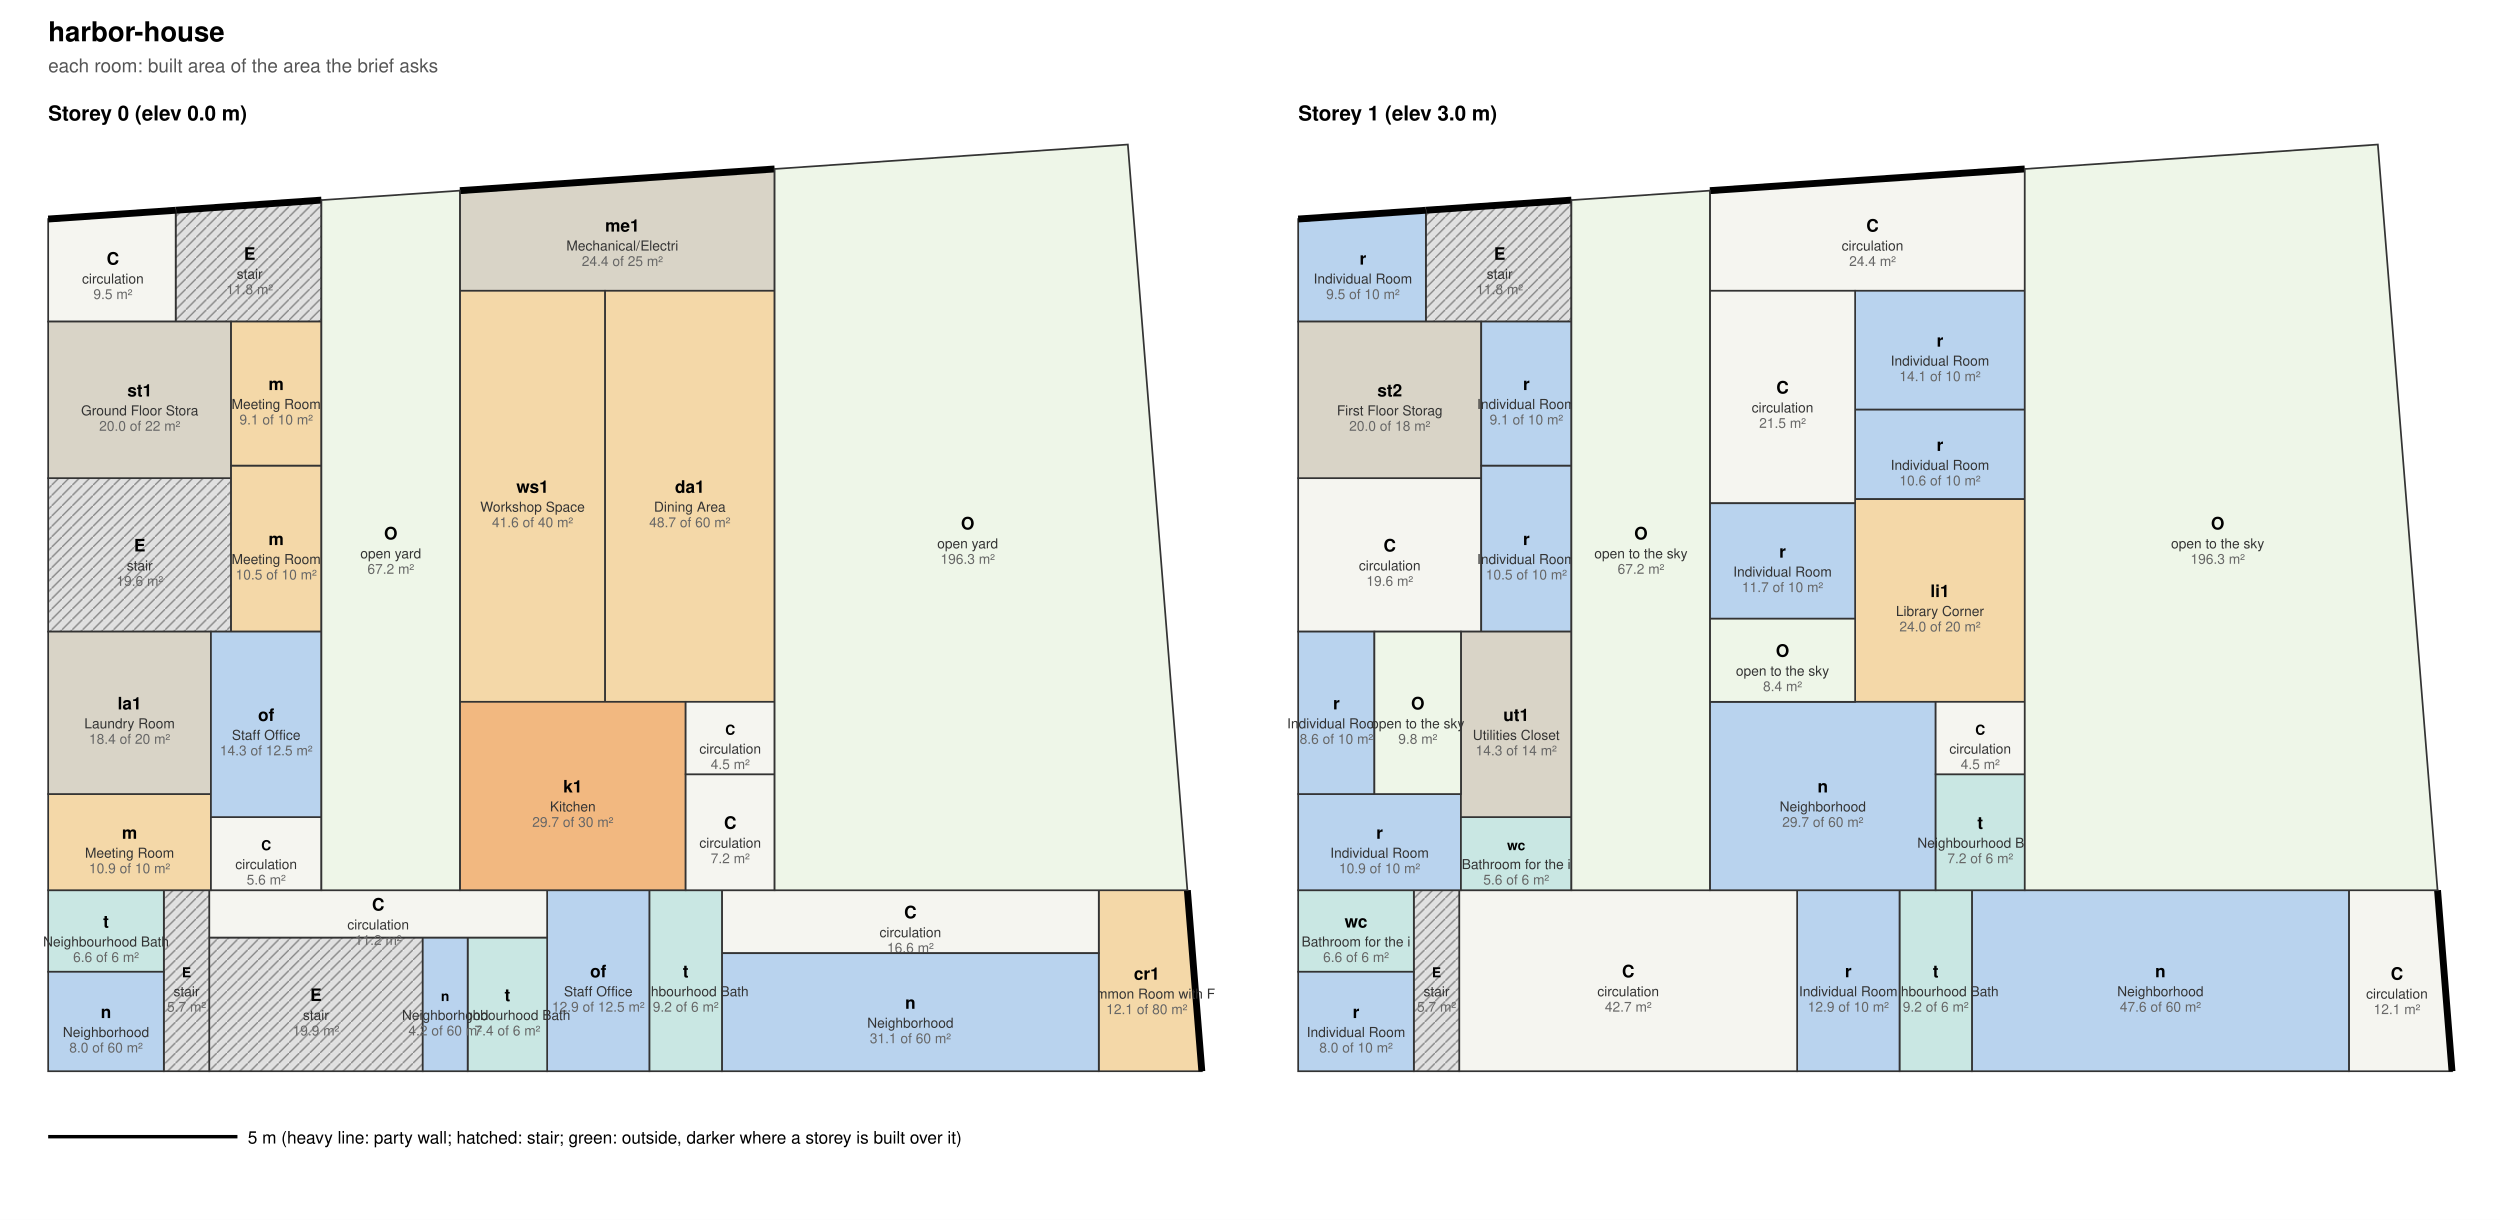
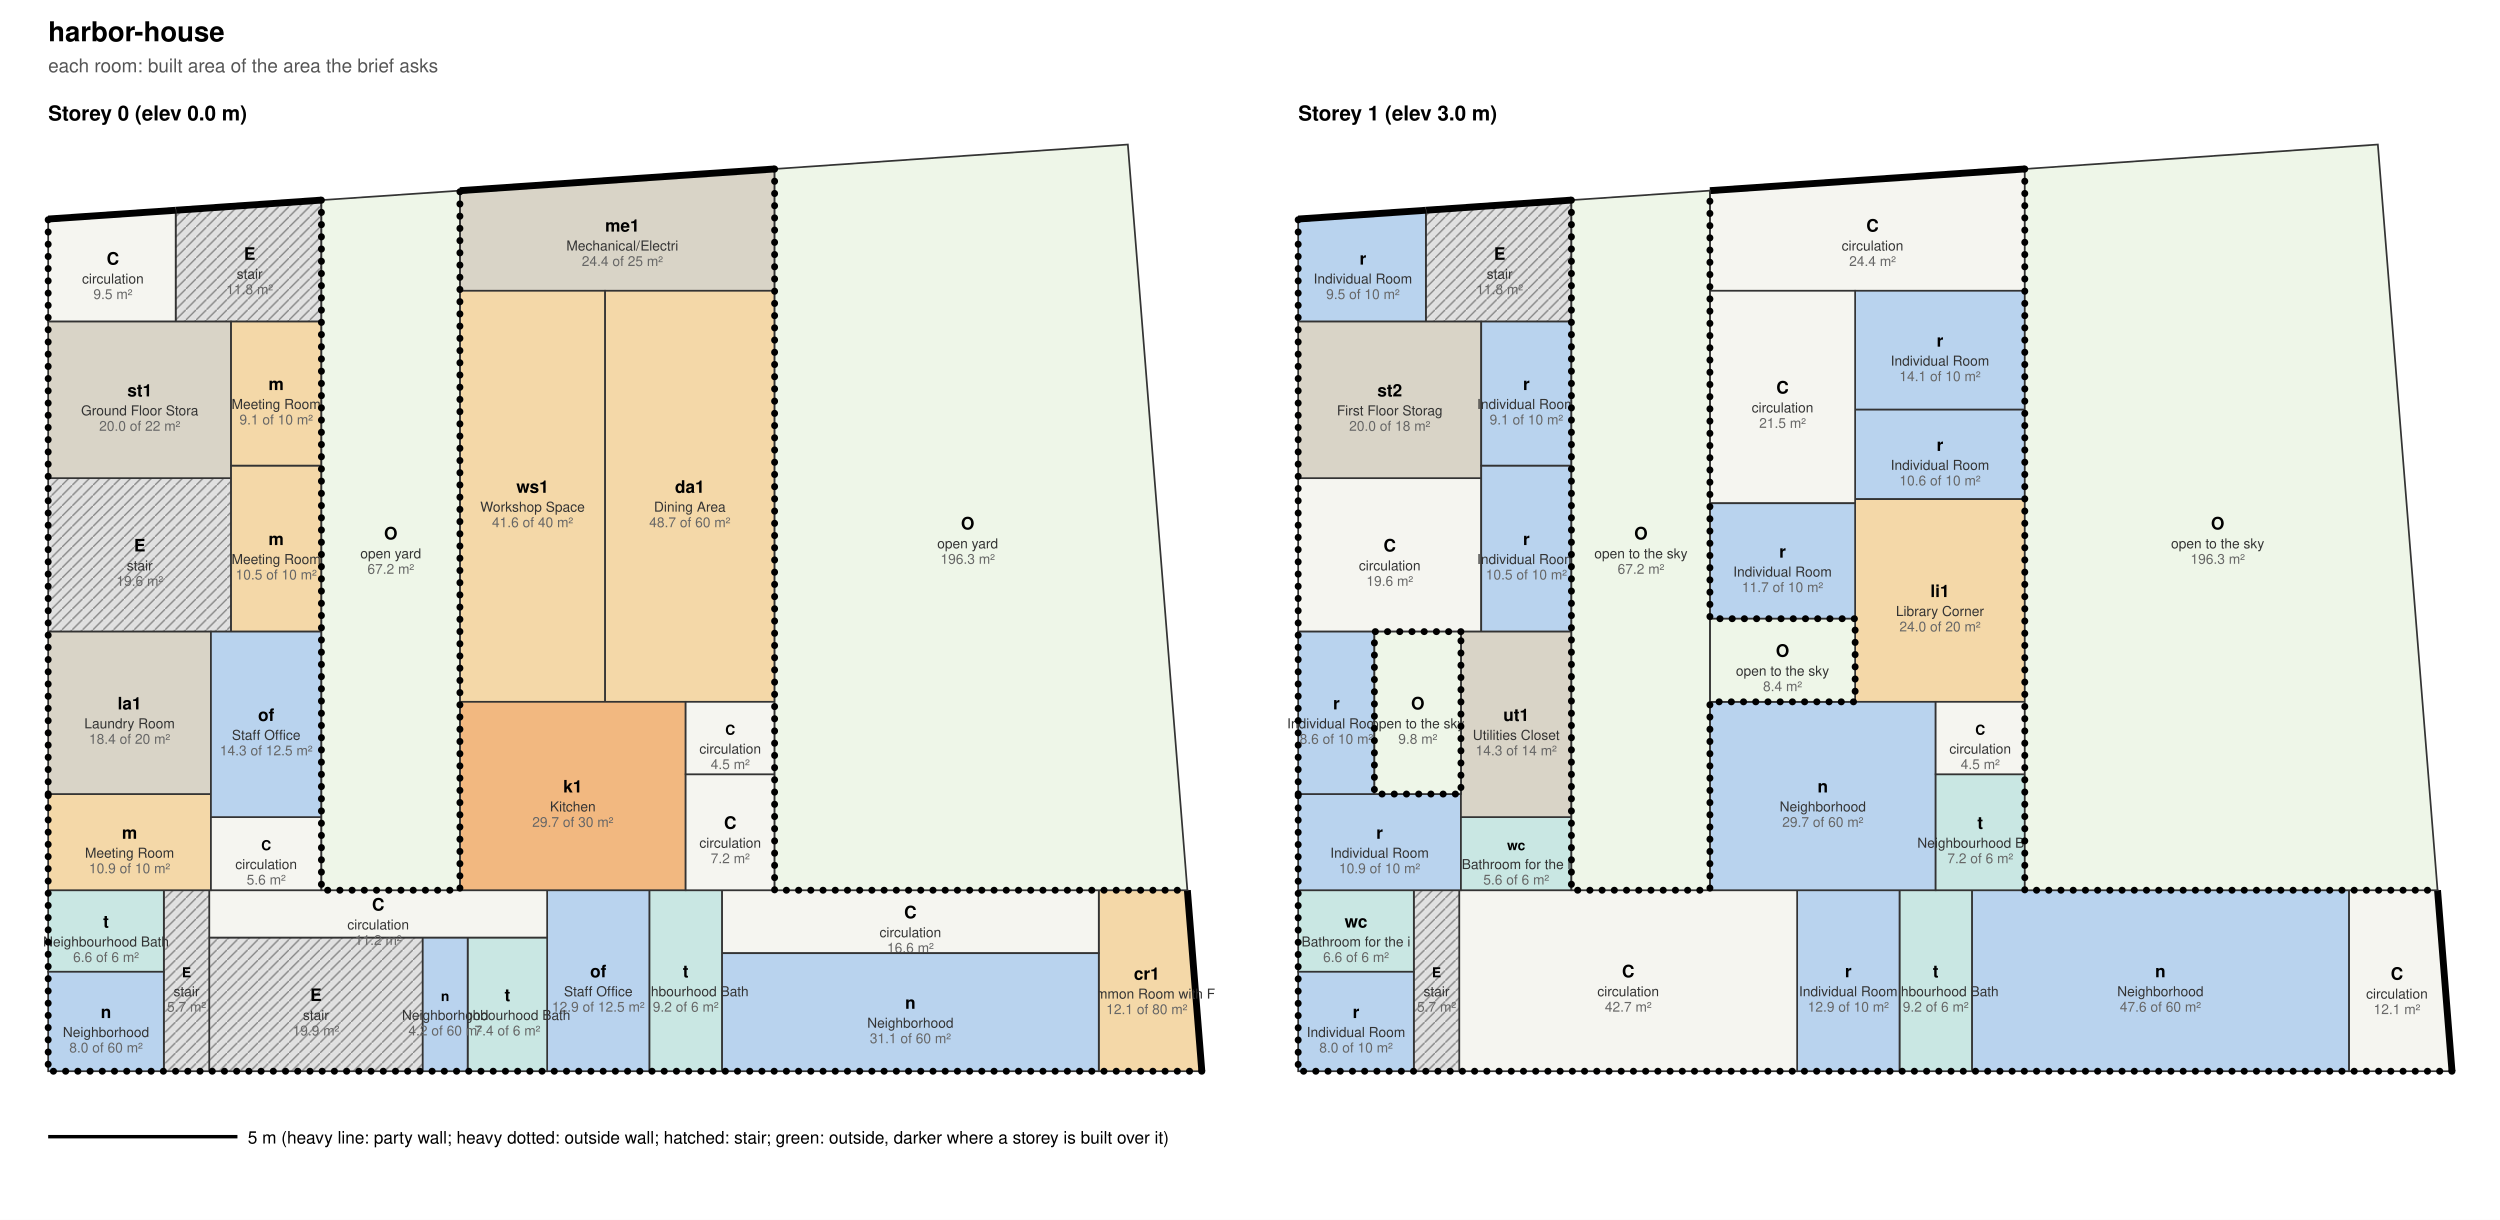
<svg xmlns="http://www.w3.org/2000/svg" width="1453" height="709" viewBox="0 0 1453 709" font-family="Helvetica, Arial, sans-serif">
  <defs>
    <pattern id="stair" width="6" height="6" patternUnits="userSpaceOnUse">
      <rect width="6" height="6" fill="#e0e0e0" />
      <path d="M0 6L6 0" stroke="#888" stroke-width="0.8" />
    </pattern>
  </defs>
  <rect width="100%" height="100%" fill="white" />
  <text x="28.0" y="24" font-size="16" font-weight="bold">harbor-house</text>
  <text x="28.0" y="42" font-size="11" fill="#555">each room: built area of the area the brief asks</text>
  <text x="28.0" y="70.0" font-size="12" font-weight="bold">Storey 0 (elev 0.0 m)</text>
  <polygon points="690.1,517.4 638.6,517.4 638.6,622.6 698.5,622.6" fill="#f4d8a8" stroke="#333" stroke-width="1" />
  <line x1="698.5" y1="622.6" x2="690.1" y2="517.4" stroke="#000" stroke-width="4" />
  <text x="666.5" y="569.4" font-size="10" text-anchor="middle" font-weight="bold">cr1</text>
  <text x="666.5" y="580.4" font-size="8" text-anchor="middle" fill="#333">Common Room with F</text>
  <text x="666.5" y="589.4" font-size="8" text-anchor="middle" fill="#666">12.1 of 80 m²</text>
  <polygon points="419.6,517.4 419.6,554.0 638.6,554.0 638.6,517.4" fill="#f5f5f0" stroke="#333" stroke-width="1" />
  <text x="529.1" y="533.7" font-size="10" text-anchor="middle" font-weight="bold">C</text>
  <text x="529.1" y="544.7" font-size="8" text-anchor="middle" fill="#333">circulation</text>
  <text x="529.1" y="553.7" font-size="8" text-anchor="middle" fill="#666">16.6 m²</text>
  <polygon points="419.6,622.6 638.6,622.6 638.6,554.0 419.6,554.0" fill="#b9d3ee" stroke="#333" stroke-width="1" />
  <text x="529.1" y="586.3" font-size="10" text-anchor="middle" font-weight="bold">n</text>
  <text x="529.1" y="597.3" font-size="8" text-anchor="middle" fill="#333">Neighborhood</text>
  <text x="529.1" y="606.3" font-size="8" text-anchor="middle" fill="#666">31.1 of 60 m²</text>
  <polygon points="419.6,517.4 377.4,517.4 377.4,622.6 419.6,622.6" fill="#c9e7e3" stroke="#333" stroke-width="1" />
  <text x="398.5" y="568.0" font-size="10" text-anchor="middle" font-weight="bold">t</text>
  <text x="398.5" y="579.0" font-size="8" text-anchor="middle" fill="#333">Neighbourhood Bath</text>
  <text x="398.5" y="588.0" font-size="8" text-anchor="middle" fill="#666">9.2 of 6 m²</text>
  <polygon points="377.4,517.4 318.0,517.4 318.0,622.6 377.4,622.6" fill="#b9d3ee" stroke="#333" stroke-width="1" />
  <text x="347.7" y="568.0" font-size="10" text-anchor="middle" font-weight="bold">of</text>
  <text x="347.7" y="579.0" font-size="8" text-anchor="middle" fill="#333">Staff Office</text>
  <text x="347.7" y="588.0" font-size="8" text-anchor="middle" fill="#666">12.9 of 12.5 m²</text>
  <polygon points="121.6,622.6 245.7,622.6 245.7,544.9 121.6,544.9" fill="url(#stair)" stroke="#333" stroke-width="1" />
  <text x="183.6" y="581.8" font-size="10" text-anchor="middle" font-weight="bold">E</text>
  <text x="183.6" y="592.8" font-size="8" text-anchor="middle" fill="#333">stair</text>
  <text x="183.6" y="601.8" font-size="8" text-anchor="middle" fill="#666">19.9 m²</text>
  <polygon points="318.0,544.9 271.8,544.9 271.8,622.6 318.0,622.6" fill="#c9e7e3" stroke="#333" stroke-width="1" />
  <text x="294.9" y="581.8" font-size="10" text-anchor="middle" font-weight="bold">t</text>
  <text x="294.9" y="592.8" font-size="8" text-anchor="middle" fill="#333">Neighbourhood Bath</text>
  <text x="294.9" y="601.8" font-size="8" text-anchor="middle" fill="#666">7.4 of 6 m²</text>
  <polygon points="271.8,544.9 245.7,544.9 245.7,622.6 271.8,622.6" fill="#b9d3ee" stroke="#333" stroke-width="1" />
  <text x="258.7" y="581.8" font-size="8" text-anchor="middle" font-weight="bold">n</text>
  <text x="258.7" y="592.8" font-size="8" text-anchor="middle" fill="#333">Neighborhood</text>
  <text x="258.7" y="601.8" font-size="8" text-anchor="middle" fill="#666">4.2 of 60 m²</text>
  <polygon points="318.0,544.9 318.0,517.4 121.6,517.4 121.6,544.9" fill="#f5f5f0" stroke="#333" stroke-width="1" />
  <text x="219.8" y="529.2" font-size="10" text-anchor="middle" font-weight="bold">C</text>
  <text x="219.8" y="540.2" font-size="8" text-anchor="middle" fill="#333">circulation</text>
  <text x="219.8" y="549.2" font-size="8" text-anchor="middle" fill="#666">11.2 m²</text>
  <polygon points="121.6,517.4 95.2,517.4 95.2,622.6 121.6,622.6" fill="url(#stair)" stroke="#333" stroke-width="1" />
  <text x="108.4" y="568.0" font-size="8" text-anchor="middle" font-weight="bold">E</text>
  <text x="108.4" y="579.0" font-size="8" text-anchor="middle" fill="#333">stair</text>
  <text x="108.4" y="588.0" font-size="8" text-anchor="middle" fill="#666">5.7 m²</text>
  <polygon points="28.0,517.4 28.0,564.8 95.2,564.8 95.2,517.4" fill="#c9e7e3" stroke="#333" stroke-width="1" />
  <text x="61.6" y="539.1" font-size="10" text-anchor="middle" font-weight="bold">t</text>
  <text x="61.6" y="550.1" font-size="8" text-anchor="middle" fill="#333">Neighbourhood Bath</text>
  <text x="61.6" y="559.1" font-size="8" text-anchor="middle" fill="#666">6.6 of 6 m²</text>
  <polygon points="28.0,564.8 28.0,622.6 95.2,622.6 95.2,564.8" fill="#b9d3ee" stroke="#333" stroke-width="1" />
  <text x="61.6" y="591.7" font-size="10" text-anchor="middle" font-weight="bold">n</text>
  <text x="61.6" y="602.7" font-size="8" text-anchor="middle" fill="#333">Neighborhood</text>
  <text x="61.6" y="611.7" font-size="8" text-anchor="middle" fill="#666">8.0 of 60 m²</text>
  <polygon points="267.3,110.8 267.3,169.0 450.2,169.0 450.2,98.2" fill="#d9d4c7" stroke="#333" stroke-width="1" />
  <line x1="450.2" y1="98.2" x2="267.3" y2="110.8" stroke="#000" stroke-width="4" />
  <text x="361.7" y="134.6" font-size="10" text-anchor="middle" font-weight="bold">me1</text>
  <text x="361.7" y="145.6" font-size="8" text-anchor="middle" fill="#333">Mechanical/Electri</text>
  <text x="361.7" y="154.6" font-size="8" text-anchor="middle" fill="#666">24.4 of 25 m²</text>
  <polygon points="351.6,169.0 351.6,407.9 450.2,407.9 450.2,169.0" fill="#f4d8a8" stroke="#333" stroke-width="1" />
  <text x="400.9" y="286.4" font-size="10" text-anchor="middle" font-weight="bold">da1</text>
  <text x="400.9" y="297.4" font-size="8" text-anchor="middle" fill="#333">Dining Area</text>
  <text x="400.9" y="306.4" font-size="8" text-anchor="middle" fill="#666">48.7 of 60 m²</text>
  <polygon points="267.3,169.0 267.3,407.9 351.6,407.9 351.6,169.0" fill="#f4d8a8" stroke="#333" stroke-width="1" />
  <text x="309.5" y="286.4" font-size="10" text-anchor="middle" font-weight="bold">ws1</text>
  <text x="309.5" y="297.4" font-size="8" text-anchor="middle" fill="#333">Workshop Space</text>
  <text x="309.5" y="306.4" font-size="8" text-anchor="middle" fill="#666">41.6 of 40 m²</text>
  <polygon points="398.5,517.4 398.5,407.9 267.3,407.9 267.3,517.4" fill="#f2b880" stroke="#333" stroke-width="1" />
  <text x="332.9" y="460.6" font-size="10" text-anchor="middle" font-weight="bold">k1</text>
  <text x="332.9" y="471.6" font-size="8" text-anchor="middle" fill="#333">Kitchen</text>
  <text x="332.9" y="480.6" font-size="8" text-anchor="middle" fill="#666">29.7 of 30 m²</text>
  <polygon points="450.2,517.4 450.2,450.0 398.5,450.0 398.5,517.4" fill="#f5f5f0" stroke="#333" stroke-width="1" />
  <text x="424.4" y="481.7" font-size="10" text-anchor="middle" font-weight="bold">C</text>
  <text x="424.4" y="492.7" font-size="8" text-anchor="middle" fill="#333">circulation</text>
  <text x="424.4" y="501.7" font-size="8" text-anchor="middle" fill="#666">7.2 m²</text>
  <polygon points="450.2,450.0 450.2,407.9 398.5,407.9 398.5,450.0" fill="#f5f5f0" stroke="#333" stroke-width="1" />
  <text x="424.4" y="427.0" font-size="8" text-anchor="middle" font-weight="bold">C</text>
  <text x="424.4" y="438.0" font-size="8" text-anchor="middle" fill="#333">circulation</text>
  <text x="424.4" y="447.0" font-size="8" text-anchor="middle" fill="#666">4.5 m²</text>
  <polygon points="186.8,116.3 102.1,122.2 102.1,186.9 186.8,186.9" fill="url(#stair)" stroke="#333" stroke-width="1" />
  <line x1="186.8" y1="116.3" x2="102.1" y2="122.2" stroke="#000" stroke-width="4" />
  <text x="145.1" y="151.0" font-size="10" text-anchor="middle" font-weight="bold">E</text>
  <text x="145.1" y="162.0" font-size="8" text-anchor="middle" fill="#333">stair</text>
  <text x="145.1" y="171.0" font-size="8" text-anchor="middle" fill="#666">11.8 m²</text>
  <polygon points="102.1,122.2 28.0,127.3 28.0,186.9 102.1,186.9" fill="#f5f5f0" stroke="#333" stroke-width="1" />
  <line x1="102.1" y1="122.2" x2="28.0" y2="127.3" stroke="#000" stroke-width="4" />
  <text x="65.6" y="153.8" font-size="10" text-anchor="middle" font-weight="bold">C</text>
  <text x="65.6" y="164.8" font-size="8" text-anchor="middle" fill="#333">circulation</text>
  <text x="65.6" y="173.8" font-size="8" text-anchor="middle" fill="#666">9.5 m²</text>
  <polygon points="134.3,367.1 134.3,277.9 28.0,277.9 28.0,367.1" fill="url(#stair)" stroke="#333" stroke-width="1" />
  <text x="81.2" y="320.5" font-size="10" text-anchor="middle" font-weight="bold">E</text>
  <text x="81.2" y="331.5" font-size="8" text-anchor="middle" fill="#333">stair</text>
  <text x="81.2" y="340.5" font-size="8" text-anchor="middle" fill="#666">19.6 m²</text>
  <polygon points="134.3,186.9 28.0,186.9 28.0,277.9 134.3,277.9" fill="#d9d4c7" stroke="#333" stroke-width="1" />
  <text x="81.2" y="230.4" font-size="10" text-anchor="middle" font-weight="bold">st1</text>
  <text x="81.2" y="241.4" font-size="8" text-anchor="middle" fill="#333">Ground Floor Stora</text>
  <text x="81.2" y="250.4" font-size="8" text-anchor="middle" fill="#666">20.0 of 22 m²</text>
  <polygon points="186.8,367.1 186.8,270.6 134.3,270.6 134.3,367.1" fill="#f4d8a8" stroke="#333" stroke-width="1" />
  <text x="160.5" y="316.8" font-size="10" text-anchor="middle" font-weight="bold">m</text>
  <text x="160.5" y="327.8" font-size="8" text-anchor="middle" fill="#333">Meeting Room</text>
  <text x="160.5" y="336.8" font-size="8" text-anchor="middle" fill="#666">10.5 of 10 m²</text>
  <polygon points="186.8,270.6 186.8,186.9 134.3,186.9 134.3,270.6" fill="#f4d8a8" stroke="#333" stroke-width="1" />
  <text x="160.5" y="226.7" font-size="10" text-anchor="middle" font-weight="bold">m</text>
  <text x="160.5" y="237.7" font-size="8" text-anchor="middle" fill="#333">Meeting Room</text>
  <text x="160.5" y="246.7" font-size="8" text-anchor="middle" fill="#666">9.1 of 10 m²</text>
  <polygon points="122.6,517.4 122.6,461.5 28.0,461.5 28.0,517.4" fill="#f4d8a8" stroke="#333" stroke-width="1" />
  <text x="75.3" y="487.5" font-size="10" text-anchor="middle" font-weight="bold">m</text>
  <text x="75.3" y="498.5" font-size="8" text-anchor="middle" fill="#333">Meeting Room</text>
  <text x="75.3" y="507.5" font-size="8" text-anchor="middle" fill="#666">10.9 of 10 m²</text>
  <polygon points="122.6,367.1 28.0,367.1 28.0,461.5 122.6,461.5" fill="#d9d4c7" stroke="#333" stroke-width="1" />
  <text x="75.3" y="412.3" font-size="10" text-anchor="middle" font-weight="bold">la1</text>
  <text x="75.3" y="423.3" font-size="8" text-anchor="middle" fill="#333">Laundry Room</text>
  <text x="75.3" y="432.3" font-size="8" text-anchor="middle" fill="#666">18.4 of 20 m²</text>
  <polygon points="186.8,517.4 186.8,474.9 122.6,474.9 122.6,517.4" fill="#f5f5f0" stroke="#333" stroke-width="1" />
  <text x="154.7" y="494.1" font-size="8" text-anchor="middle" font-weight="bold">C</text>
  <text x="154.7" y="505.1" font-size="8" text-anchor="middle" fill="#333">circulation</text>
  <text x="154.7" y="514.1" font-size="8" text-anchor="middle" fill="#666">5.6 m²</text>
  <polygon points="186.8,474.9 186.8,367.1 122.6,367.1 122.6,474.9" fill="#b9d3ee" stroke="#333" stroke-width="1" />
  <text x="154.7" y="419.0" font-size="10" text-anchor="middle" font-weight="bold">of</text>
  <text x="154.7" y="430.0" font-size="8" text-anchor="middle" fill="#333">Staff Office</text>
  <text x="154.7" y="439.0" font-size="8" text-anchor="middle" fill="#666">14.3 of 12.5 m²</text>
  <polygon points="655.5,84.0 450.2,98.2 450.2,517.4 690.1,517.4" fill="#eef6e8" stroke="#333" stroke-width="1" />
  <text x="562.4" y="307.7" font-size="10" text-anchor="middle" font-weight="bold">O</text>
  <text x="562.4" y="318.7" font-size="8" text-anchor="middle" fill="#333">open yard</text>
  <text x="562.4" y="327.7" font-size="8" text-anchor="middle" fill="#666">196.3 m²</text>
  <polygon points="267.3,110.8 186.8,116.3 186.8,517.4 267.3,517.4" fill="#eef6e8" stroke="#333" stroke-width="1" />
  <text x="227.1" y="313.5" font-size="10" text-anchor="middle" font-weight="bold">O</text>
  <text x="227.1" y="324.5" font-size="8" text-anchor="middle" fill="#333">open yard</text>
  <text x="227.1" y="333.5" font-size="8" text-anchor="middle" fill="#666">67.2 m²</text>
+   <polyline points="28.0,461.5 28.0,367.1 28.0,277.9 28.0,186.9 28.0,127.3" fill="none" stroke="#000" stroke-width="4" stroke-dasharray="0.1 7" stroke-linecap="round" />
+   <polyline points="186.8,116.3 186.8,186.9 186.8,270.6 186.8,367.1 186.8,474.9 186.8,517.4 267.3,517.4 267.3,407.9 267.3,169.0 267.3,110.8" fill="none" stroke="#000" stroke-width="4" stroke-dasharray="0.1 7" stroke-linecap="round" />
+   <polyline points="450.2,98.2 450.2,169.0 450.2,407.9 450.2,450.0 450.2,517.4 638.6,517.4 690.1,517.4" fill="none" stroke="#000" stroke-width="4" stroke-dasharray="0.1 7" stroke-linecap="round" />
+   <polyline points="698.5,622.6 638.6,622.6 419.6,622.6 377.4,622.6 318.0,622.6 271.8,622.6 245.7,622.6 121.6,622.6 95.2,622.6 28.0,622.6 28.0,564.8 28.0,517.4 28.0,461.5" fill="none" stroke="#000" stroke-width="4" stroke-dasharray="0.1 7" stroke-linecap="round" />
  <text x="754.542" y="70.0" font-size="12" font-weight="bold">Storey 1 (elev 3.0 m)</text>
  <polygon points="1416.7,517.4 1365.2,517.4 1365.2,622.6 1425.1,622.6" fill="#f5f5f0" stroke="#333" stroke-width="1" />
  <line x1="1425.1" y1="622.6" x2="1416.7" y2="517.4" stroke="#000" stroke-width="4" />
  <text x="1393.1" y="569.4" font-size="10" text-anchor="middle" font-weight="bold">C</text>
  <text x="1393.1" y="580.4" font-size="8" text-anchor="middle" fill="#333">circulation</text>
  <text x="1393.1" y="589.4" font-size="8" text-anchor="middle" fill="#666">12.1 m²</text>
  <polygon points="1146.1,517.4 1146.1,622.6 1365.2,622.6 1365.2,517.4" fill="#b9d3ee" stroke="#333" stroke-width="1" />
  <text x="1255.6" y="568.0" font-size="10" text-anchor="middle" font-weight="bold">n</text>
  <text x="1255.6" y="579.0" font-size="8" text-anchor="middle" fill="#333">Neighborhood</text>
  <text x="1255.6" y="588.0" font-size="8" text-anchor="middle" fill="#666">47.6 of 60 m²</text>
  <polygon points="1146.1,517.4 1104.0,517.4 1104.0,622.6 1146.1,622.6" fill="#c9e7e3" stroke="#333" stroke-width="1" />
  <text x="1125.0" y="568.0" font-size="10" text-anchor="middle" font-weight="bold">t</text>
  <text x="1125.0" y="579.0" font-size="8" text-anchor="middle" fill="#333">Neighbourhood Bath</text>
  <text x="1125.0" y="588.0" font-size="8" text-anchor="middle" fill="#666">9.2 of 6 m²</text>
  <polygon points="1104.0,517.4 1044.5,517.4 1044.5,622.6 1104.0,622.6" fill="#b9d3ee" stroke="#333" stroke-width="1" />
  <text x="1074.2" y="568.0" font-size="10" text-anchor="middle" font-weight="bold">r</text>
  <text x="1074.2" y="579.0" font-size="8" text-anchor="middle" fill="#333">Individual Room</text>
  <text x="1074.2" y="588.0" font-size="8" text-anchor="middle" fill="#666">12.9 of 10 m²</text>
  <polygon points="1044.5,622.6 1044.5,517.4 848.1,517.4 848.1,622.6" fill="#f5f5f0" stroke="#333" stroke-width="1" />
  <text x="946.3" y="568.0" font-size="10" text-anchor="middle" font-weight="bold">C</text>
  <text x="946.3" y="579.0" font-size="8" text-anchor="middle" fill="#333">circulation</text>
  <text x="946.3" y="588.0" font-size="8" text-anchor="middle" fill="#666">42.7 m²</text>
  <polygon points="848.1,517.4 821.7,517.4 821.7,622.6 848.1,622.6" fill="url(#stair)" stroke="#333" stroke-width="1" />
  <text x="834.9" y="568.0" font-size="8" text-anchor="middle" font-weight="bold">E</text>
  <text x="834.9" y="579.0" font-size="8" text-anchor="middle" fill="#333">stair</text>
  <text x="834.9" y="588.0" font-size="8" text-anchor="middle" fill="#666">5.7 m²</text>
  <polygon points="754.5,517.4 754.5,564.8 821.7,564.8 821.7,517.4" fill="#c9e7e3" stroke="#333" stroke-width="1" />
  <text x="788.1" y="539.1" font-size="10" text-anchor="middle" font-weight="bold">wc</text>
  <text x="788.1" y="550.1" font-size="8" text-anchor="middle" fill="#333">Bathroom for the i</text>
  <text x="788.1" y="559.1" font-size="8" text-anchor="middle" fill="#666">6.6 of 6 m²</text>
  <polygon points="754.5,564.8 754.5,622.6 821.7,622.6 821.7,564.8" fill="#b9d3ee" stroke="#333" stroke-width="1" />
  <text x="788.1" y="591.7" font-size="10" text-anchor="middle" font-weight="bold">r</text>
  <text x="788.1" y="602.7" font-size="8" text-anchor="middle" fill="#333">Individual Room</text>
  <text x="788.1" y="611.7" font-size="8" text-anchor="middle" fill="#666">8.0 of 10 m²</text>
  <polygon points="993.8,110.8 993.8,169.0 1176.8,169.0 1176.8,98.2" fill="#f5f5f0" stroke="#333" stroke-width="1" />
  <line x1="1176.8" y1="98.2" x2="993.8" y2="110.8" stroke="#000" stroke-width="4" />
  <text x="1088.3" y="134.6" font-size="10" text-anchor="middle" font-weight="bold">C</text>
  <text x="1088.3" y="145.6" font-size="8" text-anchor="middle" fill="#333">circulation</text>
  <text x="1088.3" y="154.6" font-size="8" text-anchor="middle" fill="#666">24.4 m²</text>
  <polygon points="1078.2,238.1 1176.8,238.1 1176.8,169.0 1078.2,169.0" fill="#b9d3ee" stroke="#333" stroke-width="1" />
  <text x="1127.5" y="201.5" font-size="10" text-anchor="middle" font-weight="bold">r</text>
  <text x="1127.5" y="212.5" font-size="8" text-anchor="middle" fill="#333">Individual Room</text>
  <text x="1127.5" y="221.5" font-size="8" text-anchor="middle" fill="#666">14.1 of 10 m²</text>
  <polygon points="1176.8,238.1 1078.2,238.1 1078.2,290.1 1176.8,290.1" fill="#b9d3ee" stroke="#333" stroke-width="1" />
  <text x="1127.5" y="262.1" font-size="10" text-anchor="middle" font-weight="bold">r</text>
  <text x="1127.5" y="273.1" font-size="8" text-anchor="middle" fill="#333">Individual Room</text>
  <text x="1127.5" y="282.1" font-size="8" text-anchor="middle" fill="#666">10.6 of 10 m²</text>
  <polygon points="1078.2,290.1 1078.2,407.9 1176.8,407.9 1176.8,290.1" fill="#f4d8a8" stroke="#333" stroke-width="1" />
  <text x="1127.5" y="347.0" font-size="10" text-anchor="middle" font-weight="bold">li1</text>
  <text x="1127.5" y="358.0" font-size="8" text-anchor="middle" fill="#333">Library Corner</text>
  <text x="1127.5" y="367.0" font-size="8" text-anchor="middle" fill="#666">24.0 of 20 m²</text>
  <polygon points="993.8,169.0 993.8,292.5 1078.2,292.5 1078.2,169.0" fill="#f5f5f0" stroke="#333" stroke-width="1" />
  <text x="1036.0" y="228.7" font-size="10" text-anchor="middle" font-weight="bold">C</text>
  <text x="1036.0" y="239.7" font-size="8" text-anchor="middle" fill="#333">circulation</text>
  <text x="1036.0" y="248.7" font-size="8" text-anchor="middle" fill="#666">21.5 m²</text>
  <polygon points="993.8,292.5 993.8,359.6 1078.2,359.6 1078.2,292.5" fill="#b9d3ee" stroke="#333" stroke-width="1" />
  <text x="1036.0" y="324.1" font-size="10" text-anchor="middle" font-weight="bold">r</text>
  <text x="1036.0" y="335.1" font-size="8" text-anchor="middle" fill="#333">Individual Room</text>
  <text x="1036.0" y="344.1" font-size="8" text-anchor="middle" fill="#666">11.7 of 10 m²</text>
  <polygon points="1125.0,517.4 1125.0,407.9 993.8,407.9 993.8,517.4" fill="#b9d3ee" stroke="#333" stroke-width="1" />
  <text x="1059.4" y="460.6" font-size="10" text-anchor="middle" font-weight="bold">n</text>
  <text x="1059.4" y="471.6" font-size="8" text-anchor="middle" fill="#333">Neighborhood</text>
  <text x="1059.4" y="480.6" font-size="8" text-anchor="middle" fill="#666">29.7 of 60 m²</text>
  <polygon points="1176.8,517.4 1176.8,450.0 1125.0,450.0 1125.0,517.4" fill="#c9e7e3" stroke="#333" stroke-width="1" />
  <text x="1150.9" y="481.7" font-size="10" text-anchor="middle" font-weight="bold">t</text>
  <text x="1150.9" y="492.7" font-size="8" text-anchor="middle" fill="#333">Neighbourhood Bath</text>
  <text x="1150.9" y="501.7" font-size="8" text-anchor="middle" fill="#666">7.2 of 6 m²</text>
  <polygon points="1176.8,450.0 1176.8,407.9 1125.0,407.9 1125.0,450.0" fill="#f5f5f0" stroke="#333" stroke-width="1" />
  <text x="1150.9" y="427.0" font-size="8" text-anchor="middle" font-weight="bold">C</text>
  <text x="1150.9" y="438.0" font-size="8" text-anchor="middle" fill="#333">circulation</text>
  <text x="1150.9" y="447.0" font-size="8" text-anchor="middle" fill="#666">4.5 m²</text>
  <polygon points="913.3,116.3 828.7,122.2 828.7,186.9 913.3,186.9" fill="url(#stair)" stroke="#333" stroke-width="1" />
  <line x1="913.3" y1="116.3" x2="828.7" y2="122.2" stroke="#000" stroke-width="4" />
  <text x="871.6" y="151.0" font-size="10" text-anchor="middle" font-weight="bold">E</text>
  <text x="871.6" y="162.0" font-size="8" text-anchor="middle" fill="#333">stair</text>
  <text x="871.6" y="171.0" font-size="8" text-anchor="middle" fill="#666">11.8 m²</text>
  <polygon points="828.7,122.2 754.5,127.3 754.5,186.9 828.7,186.9" fill="#b9d3ee" stroke="#333" stroke-width="1" />
  <line x1="828.7" y1="122.2" x2="754.5" y2="127.3" stroke="#000" stroke-width="4" />
  <text x="792.1" y="153.8" font-size="10" text-anchor="middle" font-weight="bold">r</text>
  <text x="792.1" y="164.8" font-size="8" text-anchor="middle" fill="#333">Individual Room</text>
  <text x="792.1" y="173.8" font-size="8" text-anchor="middle" fill="#666">9.5 of 10 m²</text>
  <polygon points="860.9,367.1 860.9,277.9 754.5,277.9 754.5,367.1" fill="#f5f5f0" stroke="#333" stroke-width="1" />
  <text x="807.7" y="320.5" font-size="10" text-anchor="middle" font-weight="bold">C</text>
  <text x="807.7" y="331.5" font-size="8" text-anchor="middle" fill="#333">circulation</text>
  <text x="807.7" y="340.5" font-size="8" text-anchor="middle" fill="#666">19.6 m²</text>
  <polygon points="860.9,186.9 754.5,186.9 754.5,277.9 860.9,277.9" fill="#d9d4c7" stroke="#333" stroke-width="1" />
  <text x="807.7" y="230.4" font-size="10" text-anchor="middle" font-weight="bold">st2</text>
  <text x="807.7" y="241.4" font-size="8" text-anchor="middle" fill="#333">First Floor Storag</text>
  <text x="807.7" y="250.4" font-size="8" text-anchor="middle" fill="#666">20.0 of 18 m²</text>
  <polygon points="913.3,367.1 913.3,270.6 860.9,270.6 860.9,367.1" fill="#b9d3ee" stroke="#333" stroke-width="1" />
  <text x="887.1" y="316.8" font-size="10" text-anchor="middle" font-weight="bold">r</text>
  <text x="887.1" y="327.8" font-size="8" text-anchor="middle" fill="#333">Individual Room</text>
  <text x="887.1" y="336.8" font-size="8" text-anchor="middle" fill="#666">10.5 of 10 m²</text>
  <polygon points="913.3,270.6 913.3,186.9 860.9,186.9 860.9,270.6" fill="#b9d3ee" stroke="#333" stroke-width="1" />
  <text x="887.1" y="226.7" font-size="10" text-anchor="middle" font-weight="bold">r</text>
  <text x="887.1" y="237.7" font-size="8" text-anchor="middle" fill="#333">Individual Room</text>
  <text x="887.1" y="246.7" font-size="8" text-anchor="middle" fill="#666">9.1 of 10 m²</text>
  <polygon points="849.1,517.4 849.1,461.5 754.5,461.5 754.5,517.4" fill="#b9d3ee" stroke="#333" stroke-width="1" />
  <text x="801.8" y="487.5" font-size="10" text-anchor="middle" font-weight="bold">r</text>
  <text x="801.8" y="498.5" font-size="8" text-anchor="middle" fill="#333">Individual Room</text>
  <text x="801.8" y="507.5" font-size="8" text-anchor="middle" fill="#666">10.9 of 10 m²</text>
  <polygon points="798.8,367.1 754.5,367.1 754.5,461.5 798.8,461.5" fill="#b9d3ee" stroke="#333" stroke-width="1" />
  <text x="776.7" y="412.3" font-size="10" text-anchor="middle" font-weight="bold">r</text>
  <text x="776.7" y="423.3" font-size="8" text-anchor="middle" fill="#333">Individual Room</text>
  <text x="776.7" y="432.3" font-size="8" text-anchor="middle" fill="#666">8.6 of 10 m²</text>
  <polygon points="913.3,517.4 913.3,474.9 849.1,474.9 849.1,517.4" fill="#c9e7e3" stroke="#333" stroke-width="1" />
  <text x="881.2" y="494.1" font-size="8" text-anchor="middle" font-weight="bold">wc</text>
  <text x="881.2" y="505.1" font-size="8" text-anchor="middle" fill="#333">Bathroom for the i</text>
  <text x="881.2" y="514.1" font-size="8" text-anchor="middle" fill="#666">5.6 of 6 m²</text>
  <polygon points="913.3,474.9 913.3,367.1 849.1,367.1 849.1,474.9" fill="#d9d4c7" stroke="#333" stroke-width="1" />
  <text x="881.2" y="419.0" font-size="10" text-anchor="middle" font-weight="bold">ut1</text>
  <text x="881.2" y="430.0" font-size="8" text-anchor="middle" fill="#333">Utilities Closet</text>
  <text x="881.2" y="439.0" font-size="8" text-anchor="middle" fill="#666">14.3 of 14 m²</text>
  <polygon points="1382.0,84.0 1176.8,98.2 1176.8,517.4 1416.7,517.4" fill="#eef6e8" stroke="#333" stroke-width="1" />
  <text x="1288.9" y="307.7" font-size="10" text-anchor="middle" font-weight="bold">O</text>
  <text x="1288.9" y="318.7" font-size="8" text-anchor="middle" fill="#333">open to the sky</text>
  <text x="1288.9" y="327.7" font-size="8" text-anchor="middle" fill="#666">196.3 m²</text>
  <polygon points="993.8,359.6 993.8,407.9 1078.2,407.9 1078.2,359.6" fill="#eef6e8" stroke="#333" stroke-width="1" />
  <text x="1036.0" y="381.7" font-size="10" text-anchor="middle" font-weight="bold">O</text>
  <text x="1036.0" y="392.7" font-size="8" text-anchor="middle" fill="#333">open to the sky</text>
  <text x="1036.0" y="401.7" font-size="8" text-anchor="middle" fill="#666">8.4 m²</text>
  <polygon points="993.8,110.8 913.3,116.3 913.3,517.4 993.8,517.4" fill="#eef6e8" stroke="#333" stroke-width="1" />
  <text x="953.7" y="313.5" font-size="10" text-anchor="middle" font-weight="bold">O</text>
  <text x="953.7" y="324.5" font-size="8" text-anchor="middle" fill="#333">open to the sky</text>
  <text x="953.7" y="333.5" font-size="8" text-anchor="middle" fill="#666">67.2 m²</text>
  <polygon points="849.1,367.1 798.8,367.1 798.8,461.5 849.1,461.5" fill="#eef6e8" stroke="#333" stroke-width="1" />
  <text x="824.0" y="412.3" font-size="10" text-anchor="middle" font-weight="bold">O</text>
  <text x="824.0" y="423.3" font-size="8" text-anchor="middle" fill="#333">open to the sky</text>
  <text x="824.0" y="432.3" font-size="8" text-anchor="middle" fill="#666">9.8 m²</text>
+   <polyline points="754.5,461.5 754.5,367.1 754.5,277.9 754.5,186.9 754.5,127.3" fill="none" stroke="#000" stroke-width="4" stroke-dasharray="0.1 7" stroke-linecap="round" />
+   <polyline points="913.3,116.3 913.3,186.9 913.3,270.6 913.3,367.1 913.3,474.9 913.3,517.4 993.8,517.4 993.8,407.9 1078.2,407.9 1078.2,359.6 993.8,359.6 993.8,292.5 993.8,169.0 993.8,110.8" fill="none" stroke="#000" stroke-width="4" stroke-dasharray="0.1 7" stroke-linecap="round" />
+   <polyline points="1176.8,98.2 1176.8,169.0 1176.8,238.1 1176.8,290.1 1176.8,407.9 1176.8,450.0 1176.8,517.4 1365.2,517.4 1416.6,517.4" fill="none" stroke="#000" stroke-width="4" stroke-dasharray="0.1 7" stroke-linecap="round" />
+   <polyline points="1425.1,622.6 1365.2,622.6 1146.1,622.6 1104.0,622.6 1044.5,622.6 848.1,622.6 821.7,622.6 754.5,622.6 754.5,564.8 754.5,517.4 754.5,461.5" fill="none" stroke="#000" stroke-width="4" stroke-dasharray="0.1 7" stroke-linecap="round" />
+   <polyline points="849.1,367.1 798.8,367.1 798.8,461.5 849.1,461.5 849.1,367.1" fill="none" stroke="#000" stroke-width="4" stroke-dasharray="0.1 7" stroke-linecap="round" />
  <line x1="28.0" y1="660.639" x2="138.0" y2="660.639" stroke="#000" stroke-width="2" />
-   <text x="144.0" y="664.639" font-size="10">5 m (heavy line: party wall; hatched: stair; green: outside, darker where a storey is built over it)</text>
+   <text x="144.0" y="664.639" font-size="10">5 m (heavy line: party wall; heavy dotted: outside wall; hatched: stair; green: outside, darker where a storey is built over it)</text>
</svg>
